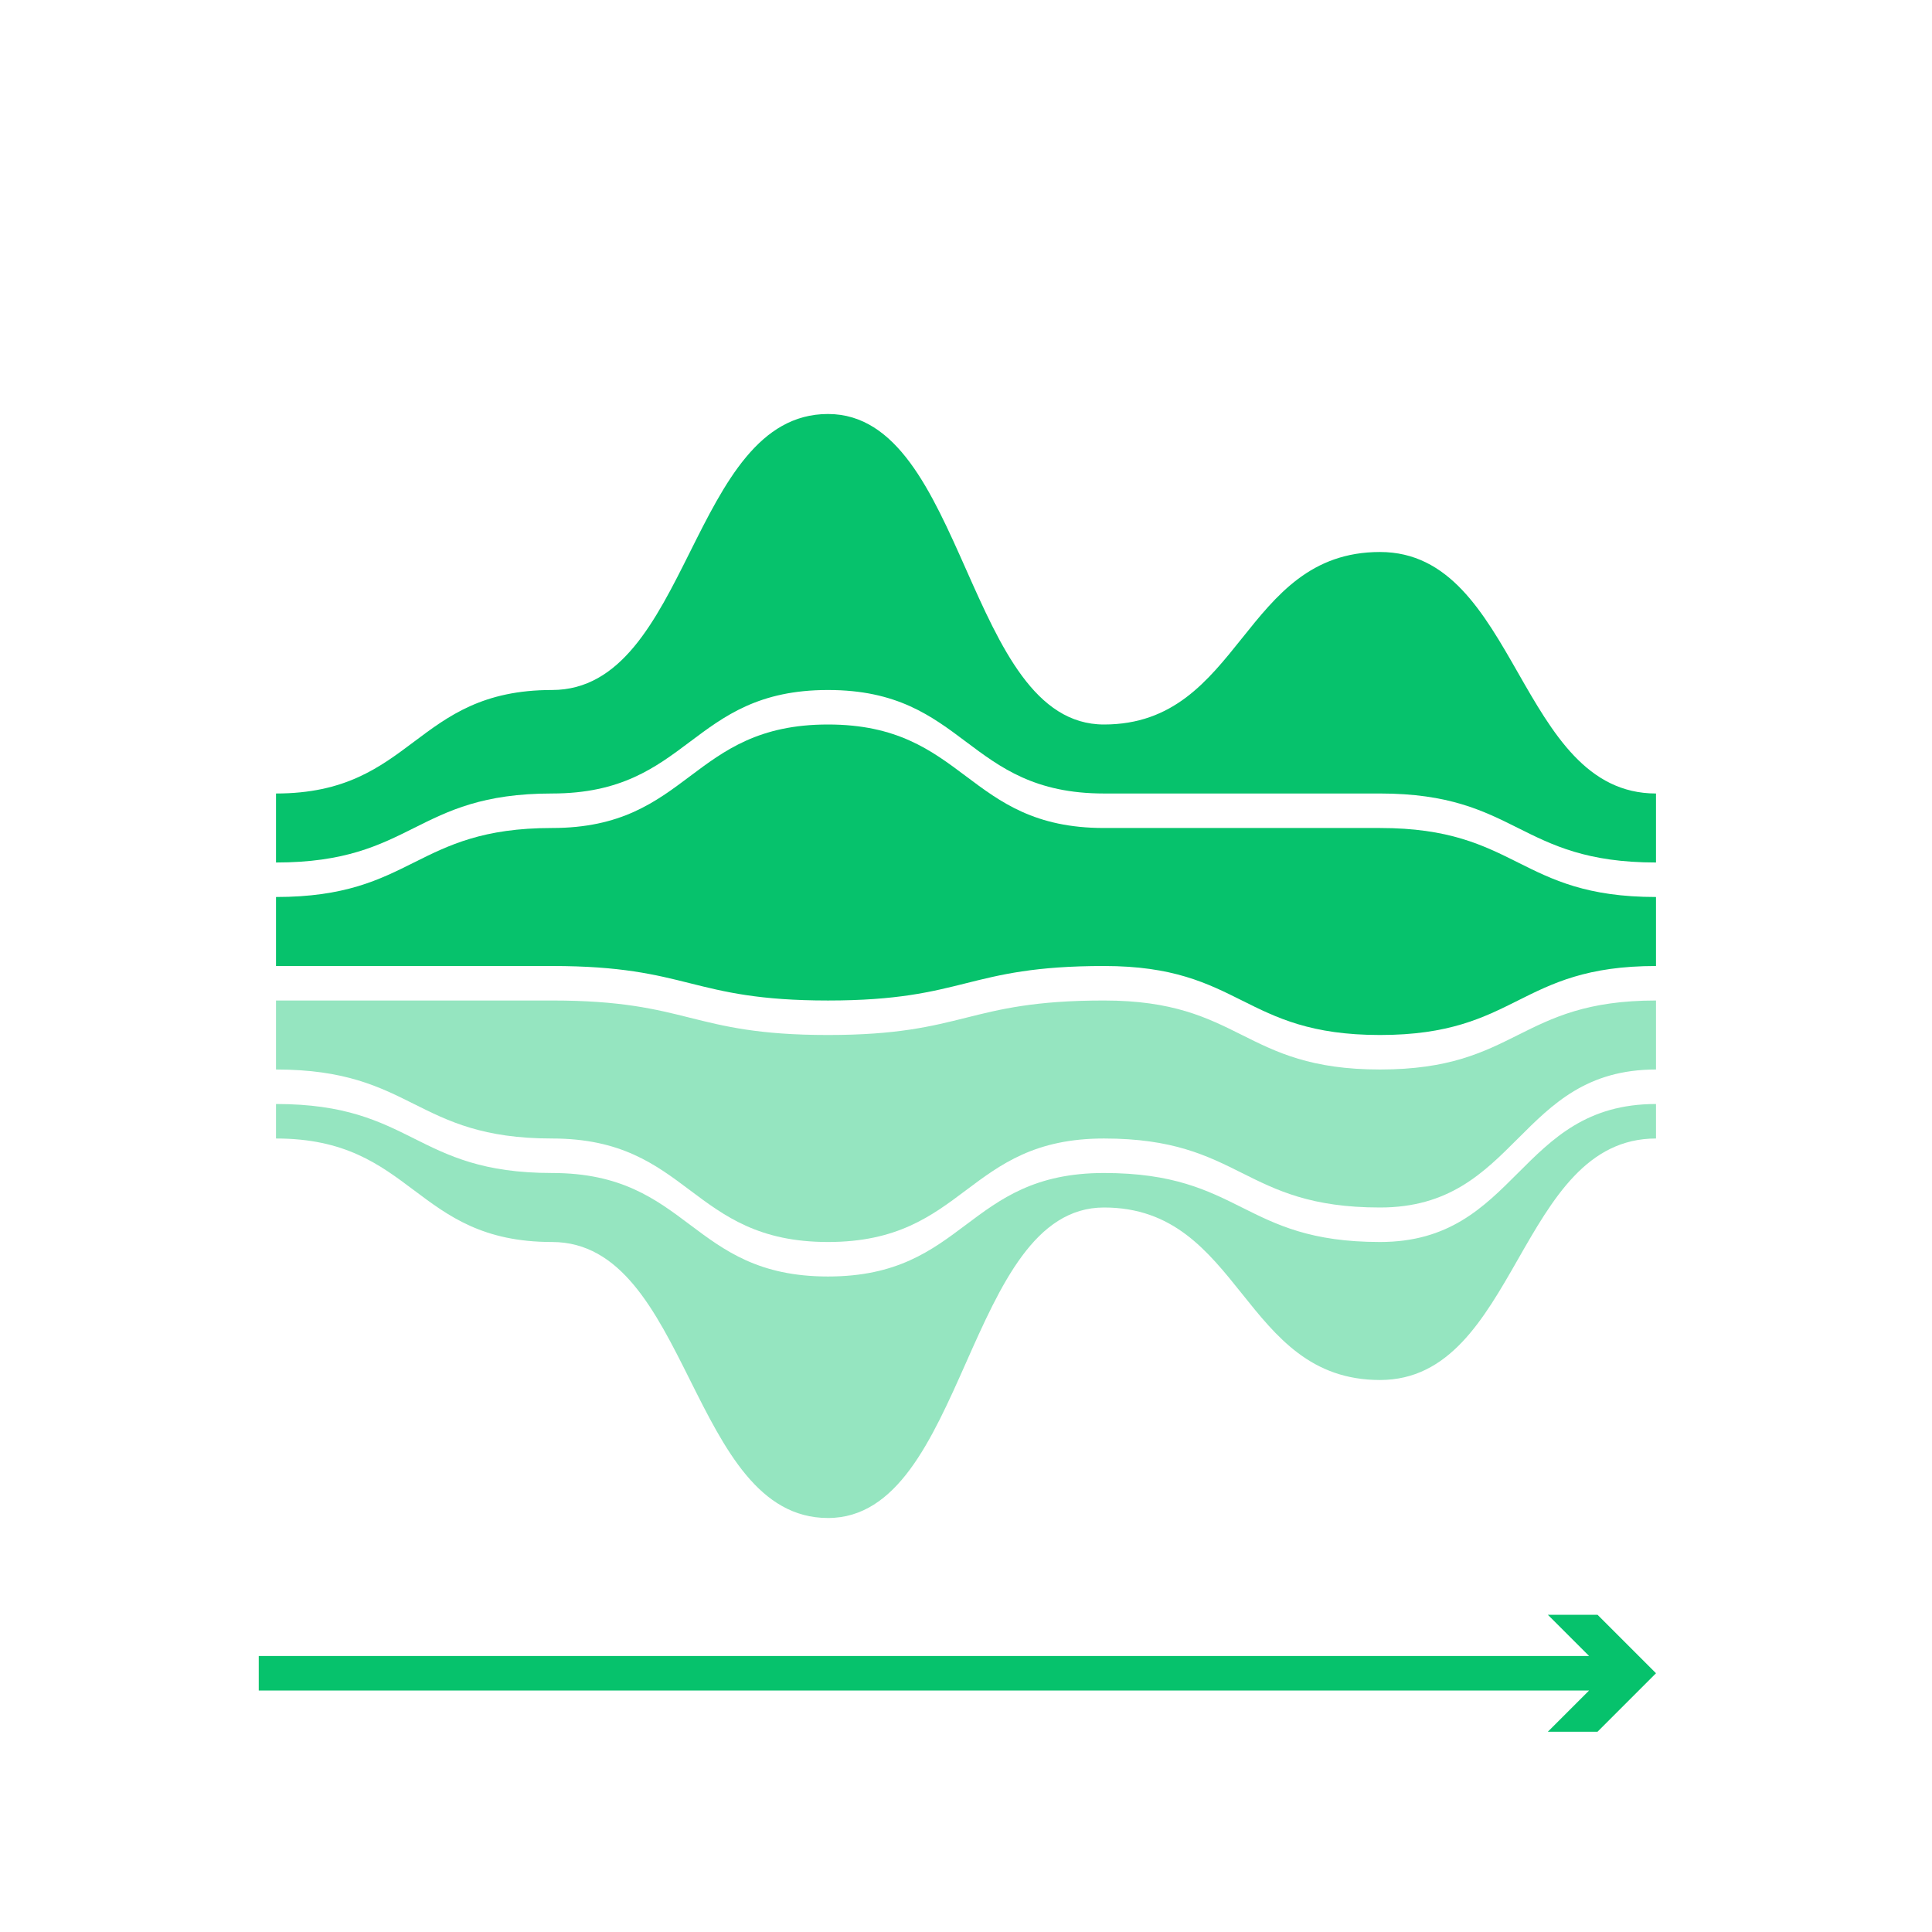
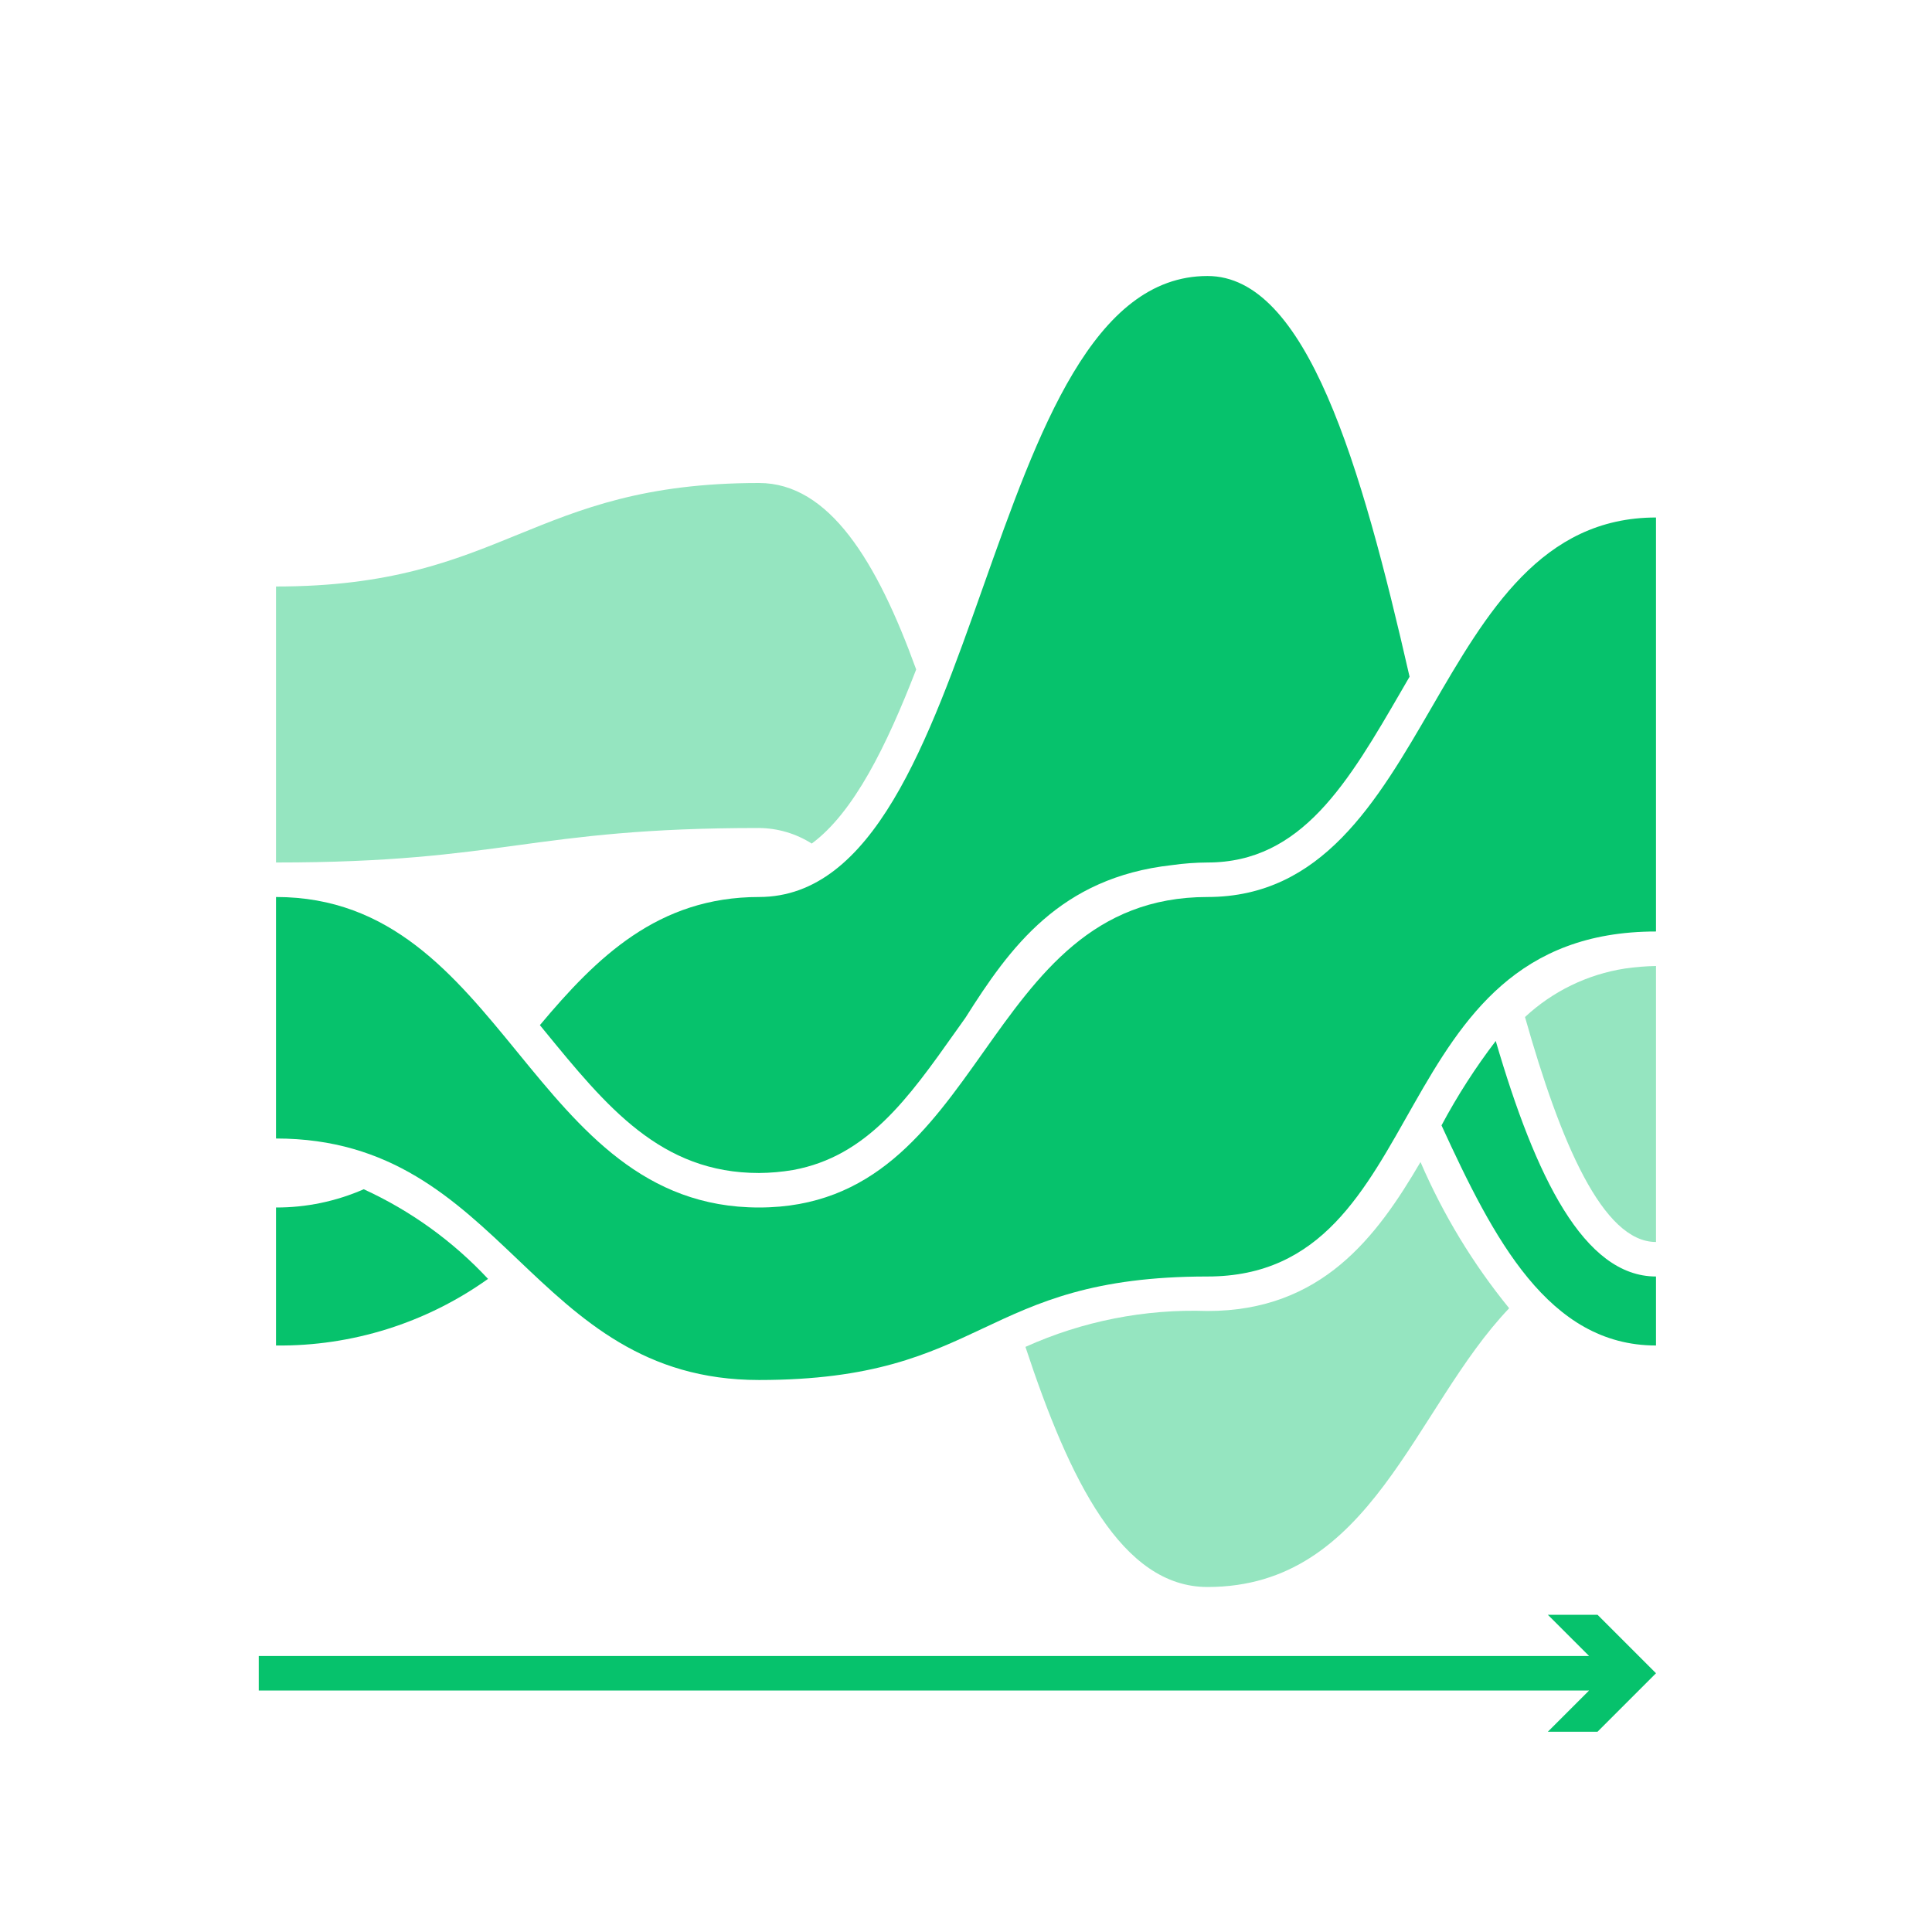
<svg xmlns="http://www.w3.org/2000/svg" id="rawgraphs-icons" width="56" height="56" viewBox="0 0 56 56">
  <defs>
    <style>
      .cls-1 {
        fill: #95e5c0;
      }

      .cls-2 {
        fill: #06c26c;
      }
    </style>
  </defs>
  <g id="secundary">
-     <path class="cls-1" d="M32,34c-4,0-4,3-8,3s-4-3-8-3-4-2-8-2v1c4,0,4,3,8,3s4,8,8,8,4-9,8-9,4,5,8,5,4-7,8-7V32c-4,0-4,4-8,4S36,34,32,34Z" />
-     <path class="cls-1" d="M32,29c-4,0-4,1-8,1s-4-1-8-1H8v2c4,0,4,2,8,2s4,3,8,3,4-3,8-3,4,2,8,2,4-4,8-4V29c-4,0-4,2-8,2S36,29,32,29Z" />
+     <path class="cls-1" d="M23.529,24.451c1.223-.904,2.171-2.838,3.027-5.046C25.419,16.268,24.034,14,22,14c-6.642,0-7.358,3-14,3v8c6.642,0,7.358-1,14-1A2.897,2.897,0,0,1,23.529,24.451Z" />
+     <path class="cls-1" d="M35,38a11.836,11.836,0,0,0-5.277,1.04C30.999,42.907,32.516,46,35,46c4.765,0,5.974-5.176,8.744-8.08a17.939,17.939,0,0,1-2.57-4.238C39.904,35.852,38.311,38,35,38Z" />
+     <path class="cls-1" d="M48,36V28a7.168,7.168,0,0,0-.904.074,5.488,5.488,0,0,0-2.893,1.405C45.231,33.118,46.457,36,48,36Z" />
  </g>
  <g id="primary">
+     <path class="cls-2" d="M8,33c6.642,0,7.358,7,14,7,6.623,0,6.377-3,13-3s5-10,13-10V15c-6.623,0-6.377,11-13,11s-6.377,9-13,9c-6.642,0-7.358-9-14-9Z" />
+     <path class="cls-2" d="M15.774,29.867C17.587,32.085,19.153,34,22,34a6.2,6.2,0,0,0,.988-.087c2.146-.393,3.341-2.078,4.696-3.991q.149-.21.3-.422c1.29-2.041,2.742-4.063,5.983-4.424A7.625,7.625,0,0,1,35,25c2.736,0,4.079-2.318,5.635-5.002.073-.127.148-.255.222-.383C39.449,13.445,37.87,8,35,8c-6.623,0-6.377,18-13,18-2.932,0-4.709,1.755-6.351,3.714Z" />
+     <path class="cls-2" d="M43.355,30.173A17.941,17.941,0,0,0,41.783,32.62C43.289,35.902,44.884,39,48,39V37C45.913,37,44.508,34.118,43.355,30.173Z" />
+     <path class="cls-2" d="M10.543,34.471A6.289,6.289,0,0,1,8,35v4a10.383,10.383,0,0,0,6.146-1.931A11.431,11.431,0,0,0,10.543,34.471Z" />
    <polygon class="cls-2" points="46.305 46.805 44.865 46.805 46.061 48 7.5 48 7.5 49 46.061 49 44.865 50.195 46.305 50.195 48 48.5 46.305 46.805" />
-     <path class="cls-2" d="M40,16c-4,0-4,5-8,5s-4-9-8-9-4,8-8,8-4,3-8,3v2c4,0,4-2,8-2s4-3,8-3,4,3,8,3h8c4,0,4,2,8,2V23C44,23,44,16,40,16Z" />
-     <path class="cls-2" d="M32,24c-4,0-4-3-8-3s-4,3-8,3-4,2-8,2v2h8c4,0,4,1,8,1s4-1,8-1,4,2,8,2,4-2,8-2V26c-4,0-4-2-8-2Z" />
  </g>
</svg>
